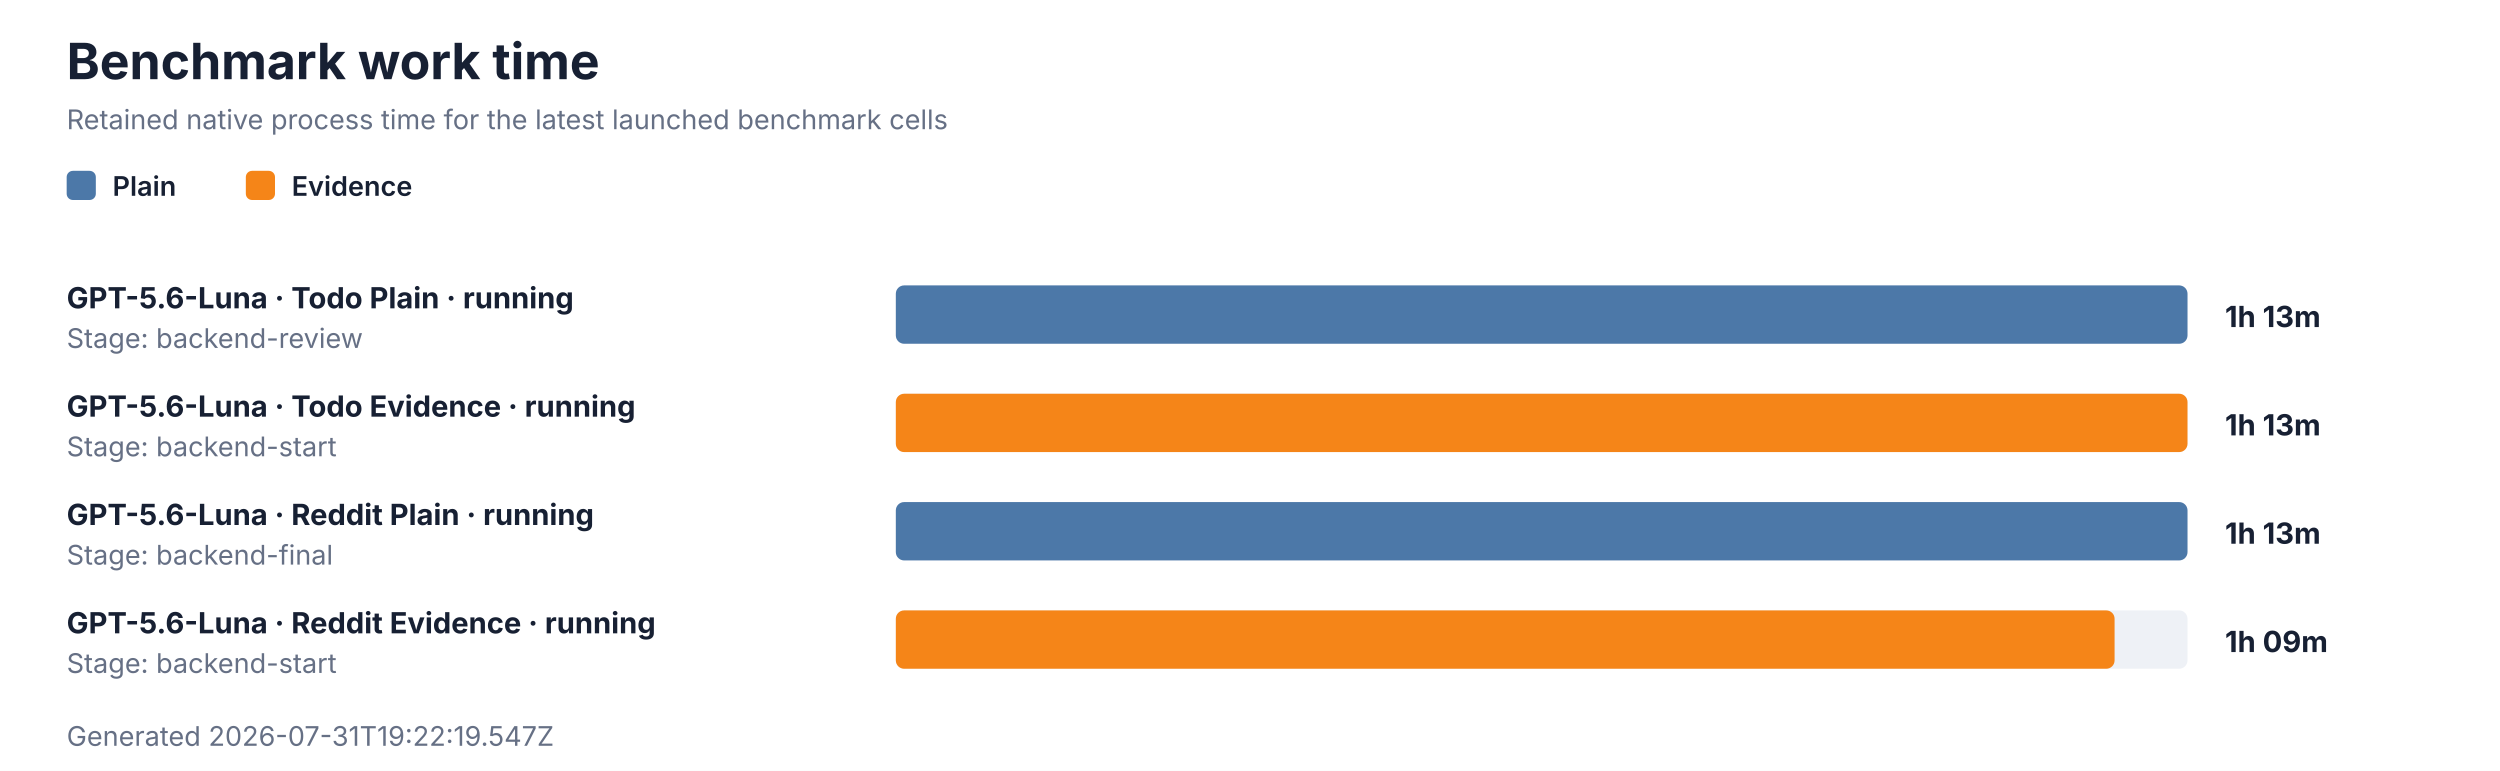
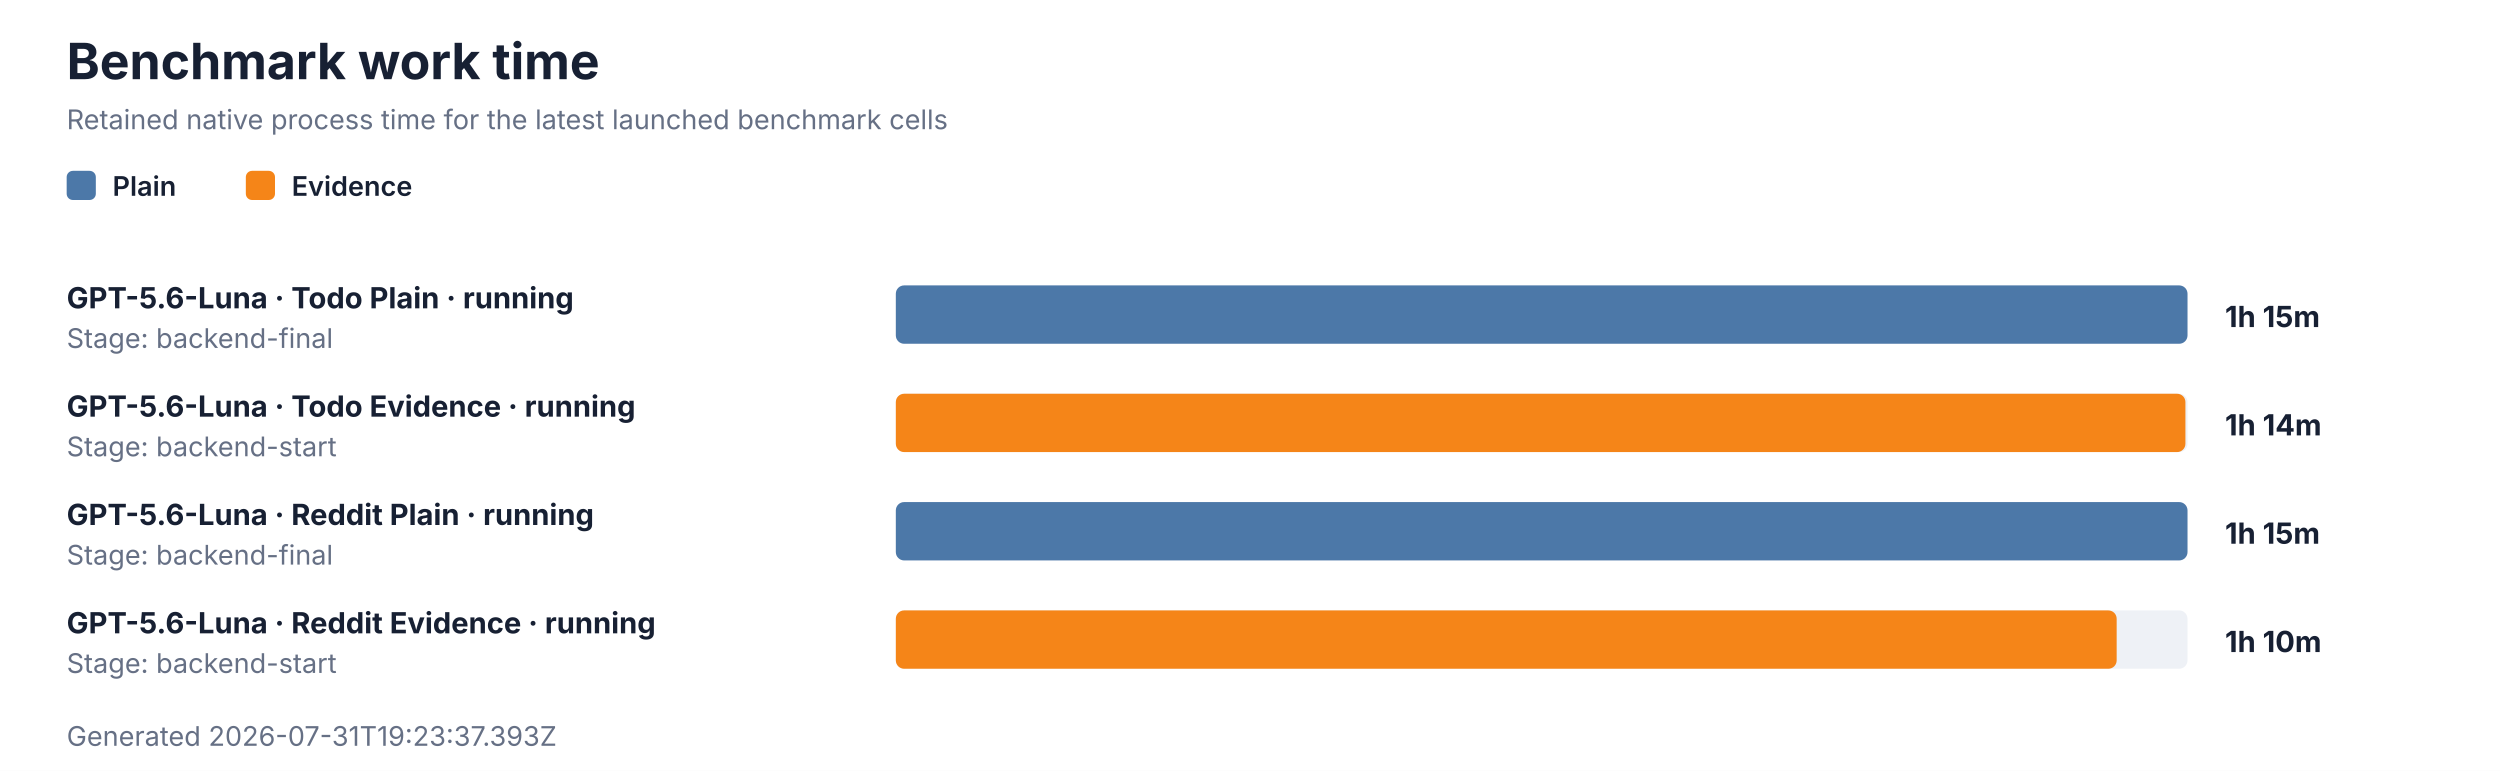
<svg xmlns="http://www.w3.org/2000/svg" role="img" aria-labelledby="title description" viewBox="0 0 1200 370" width="1200" height="370">
  <style>
  text { font-family: Inter, ui-sans-serif, system-ui, -apple-system, BlinkMacSystemFont, 'Segoe UI', sans-serif; fill: #172033; }
  .title { font-size: 24px; font-weight: 700; }
  .subtitle, .stage, .generated { font-size: 13px; fill: #667085; }
  .label { font-size: 14px; font-weight: 650; }
  .value { font-size: 14px; font-weight: 700; }
  .legend { font-size: 13px; font-weight: 600; }
  .empty { font-size: 15px; fill: #667085; }
  .track { fill: #eef1f6; }
</style>
  <rect width="1200" height="370" fill="#ffffff" />
  <text x="32" y="38" class="title">Benchmark work time</text>
  <text x="32" y="62" class="subtitle">Retained native process time for the latest launched benchmark cells</text>
  <rect x="32" y="82" width="14" height="14" rx="3" fill="#4c78a8" />
  <text x="54" y="94" class="legend">Plain</text>
  <rect x="118" y="82" width="14" height="14" rx="3" fill="#f58518" />
  <text x="140" y="94" class="legend">Evidence</text>
  <text x="32" y="148" class="label">GPT-5.6-Luna · Todo Plain · running</text>
-   <text x="32" y="167" class="stage">Stage: backend-review</text>
+   <text x="32" y="167" class="stage">Stage: backend-final</text>
  <rect x="430" y="137" width="620" height="28" rx="4" class="track" />
  <rect x="430" y="137" width="620" height="28" rx="4" fill="#4c78a8" />
-   <text x="1068" y="157" class="value">1h 13m</text>
+   <text x="1068" y="157" class="value">1h 15m</text>
  <text x="32" y="200" class="label">GPT-5.6-Luna · Todo Evidence · running</text>
  <text x="32" y="219" class="stage">Stage: backend-start</text>
  <rect x="430" y="189" width="620" height="28" rx="4" class="track" />
-   <rect x="430" y="189" width="620" height="28" rx="4" fill="#f58518" />
-   <text x="1068" y="209" class="value">1h 13m</text>
+   <rect x="430" y="189" width="619" height="28" rx="4" fill="#f58518" />
+   <text x="1068" y="209" class="value">1h 14m</text>
  <text x="32" y="252" class="label">GPT-5.6-Luna · Reddit Plain · running</text>
  <text x="32" y="271" class="stage">Stage: backend-final</text>
  <rect x="430" y="241" width="620" height="28" rx="4" class="track" />
  <rect x="430" y="241" width="620" height="28" rx="4" fill="#4c78a8" />
-   <text x="1068" y="261" class="value">1h 13m</text>
+   <text x="1068" y="261" class="value">1h 15m</text>
  <text x="32" y="304" class="label">GPT-5.6-Luna · Reddit Evidence · running</text>
  <text x="32" y="323" class="stage">Stage: backend-start</text>
  <rect x="430" y="293" width="620" height="28" rx="4" class="track" />
-   <rect x="430" y="293" width="585" height="28" rx="4" fill="#f58518" />
-   <text x="1068" y="313" class="value">1h 09m</text>
-   <text x="32" y="358" class="generated">Generated 2026-07-31T19:22:19.547Z</text>
+   <rect x="430" y="293" width="586" height="28" rx="4" fill="#f58518" />
+   <text x="1068" y="313" class="value">1h 10m</text>
+   <text x="32" y="358" class="generated">Generated 2026-07-31T19:23:37.393Z</text>
</svg>
